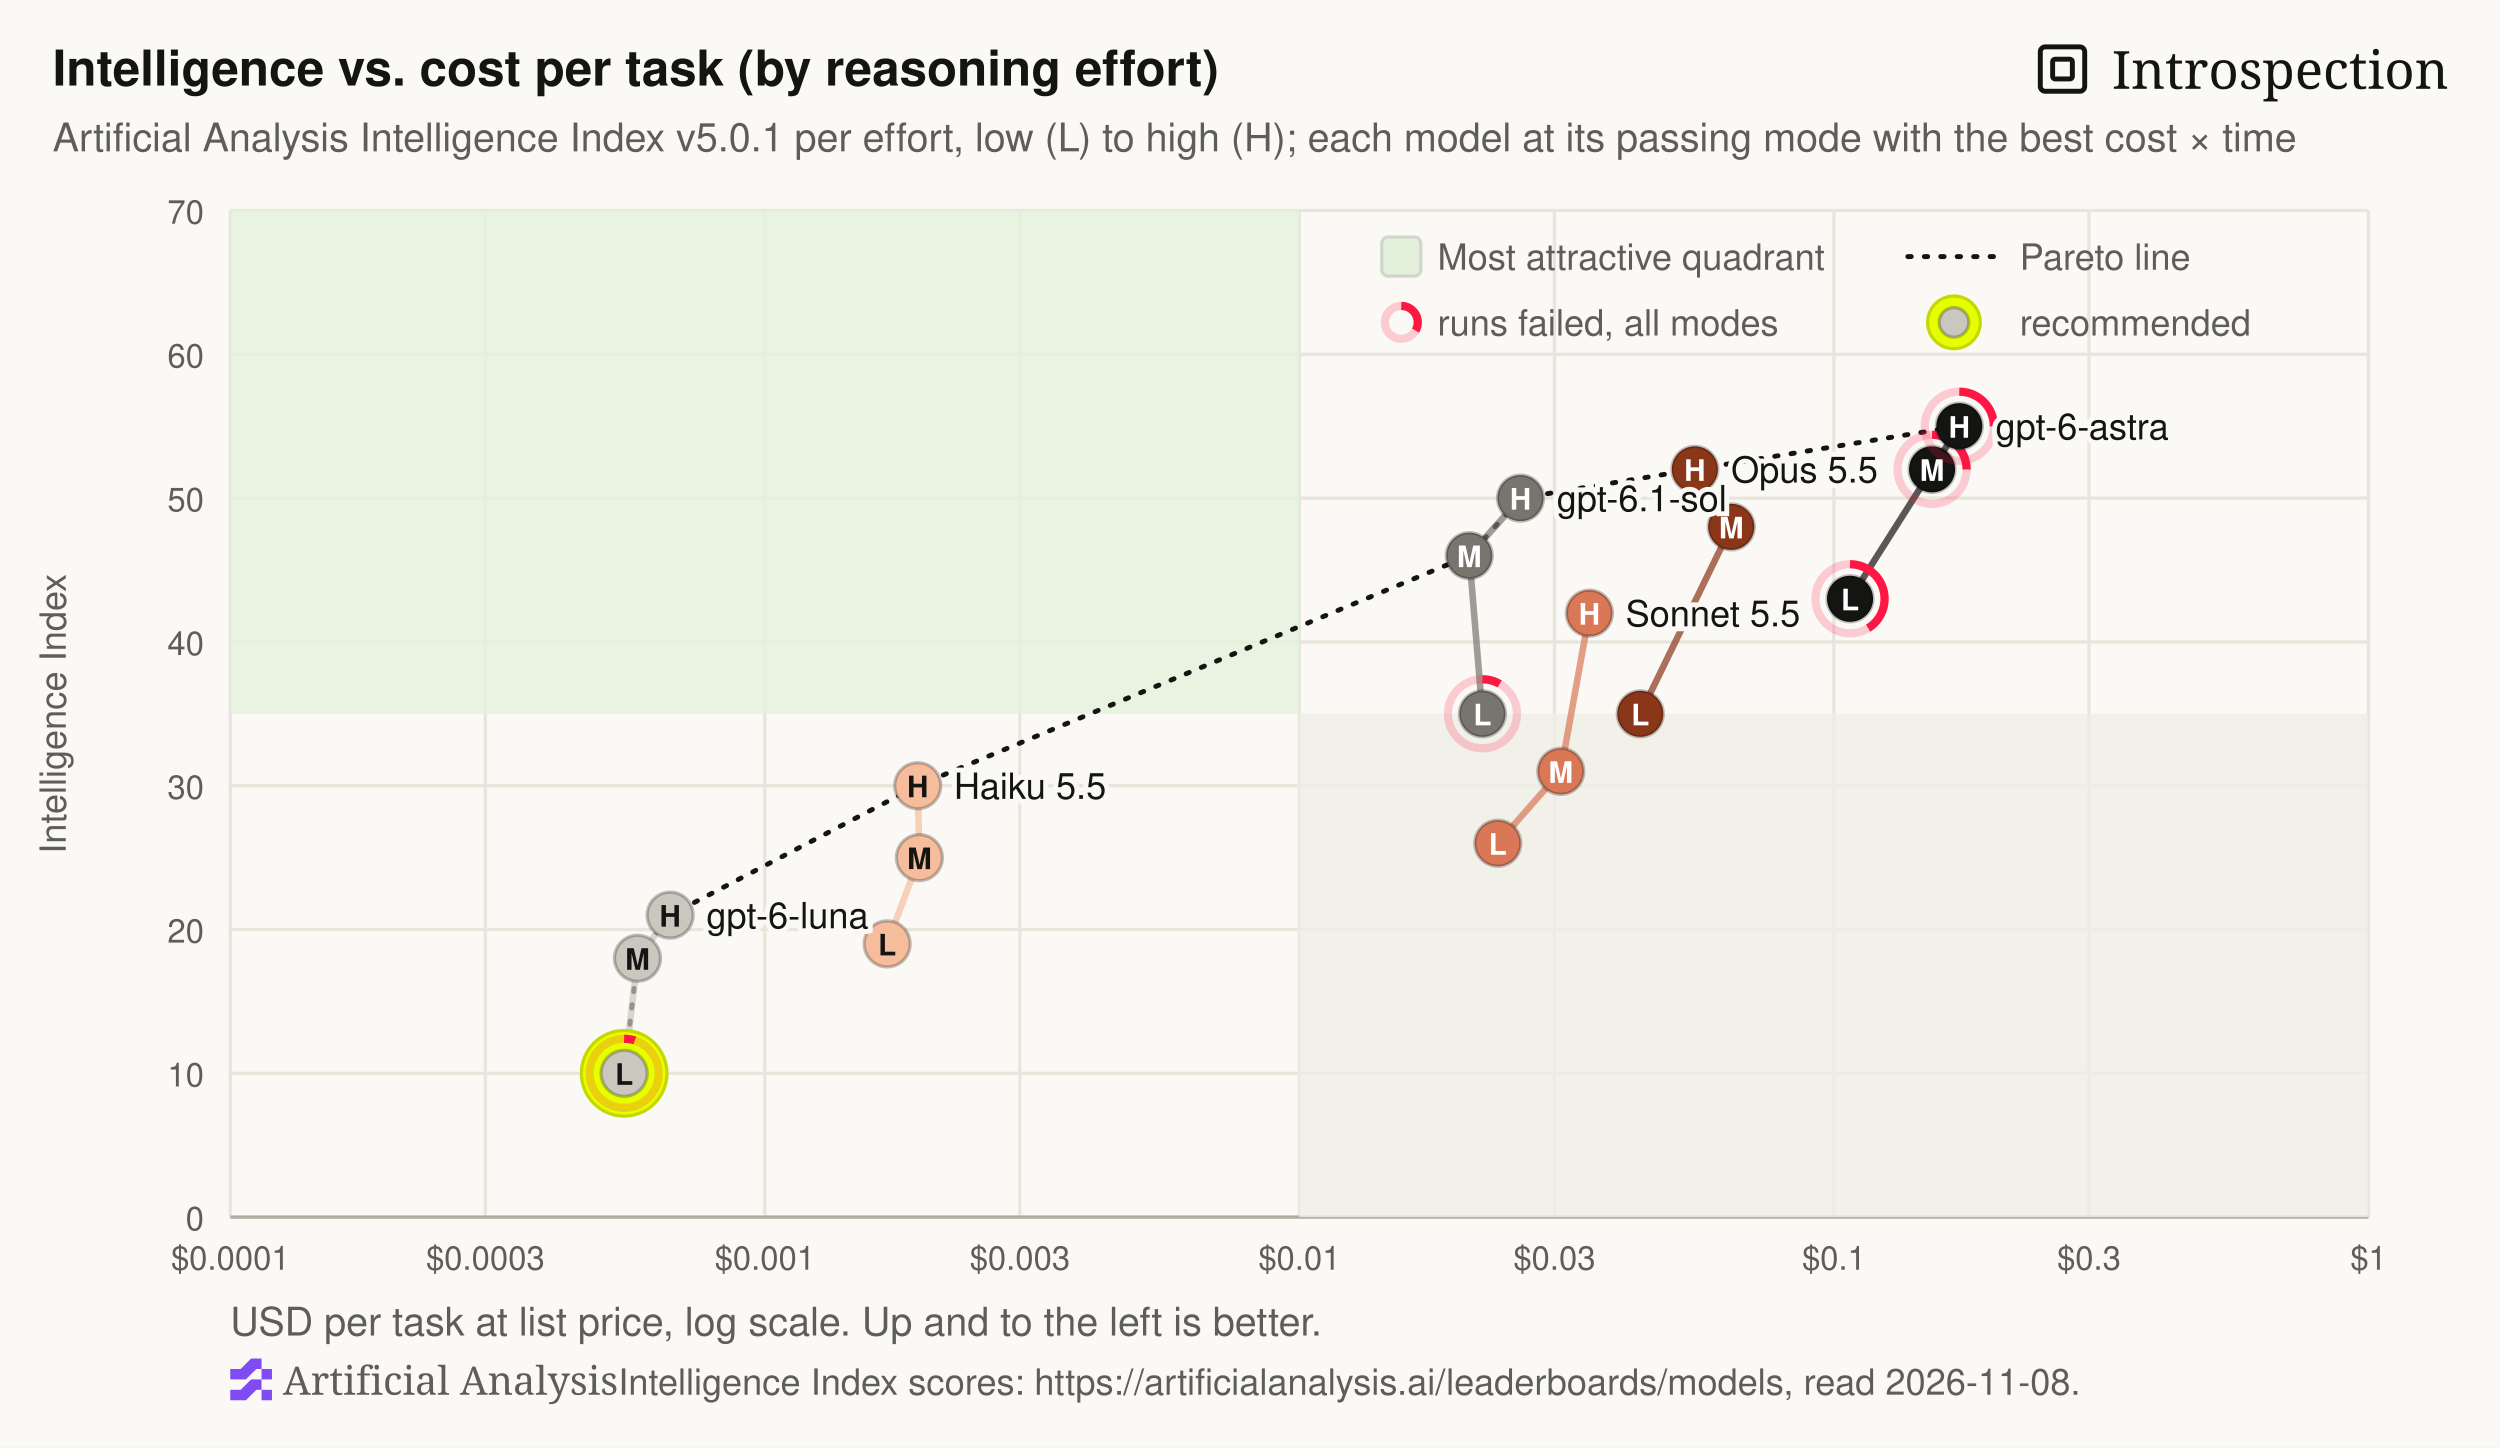
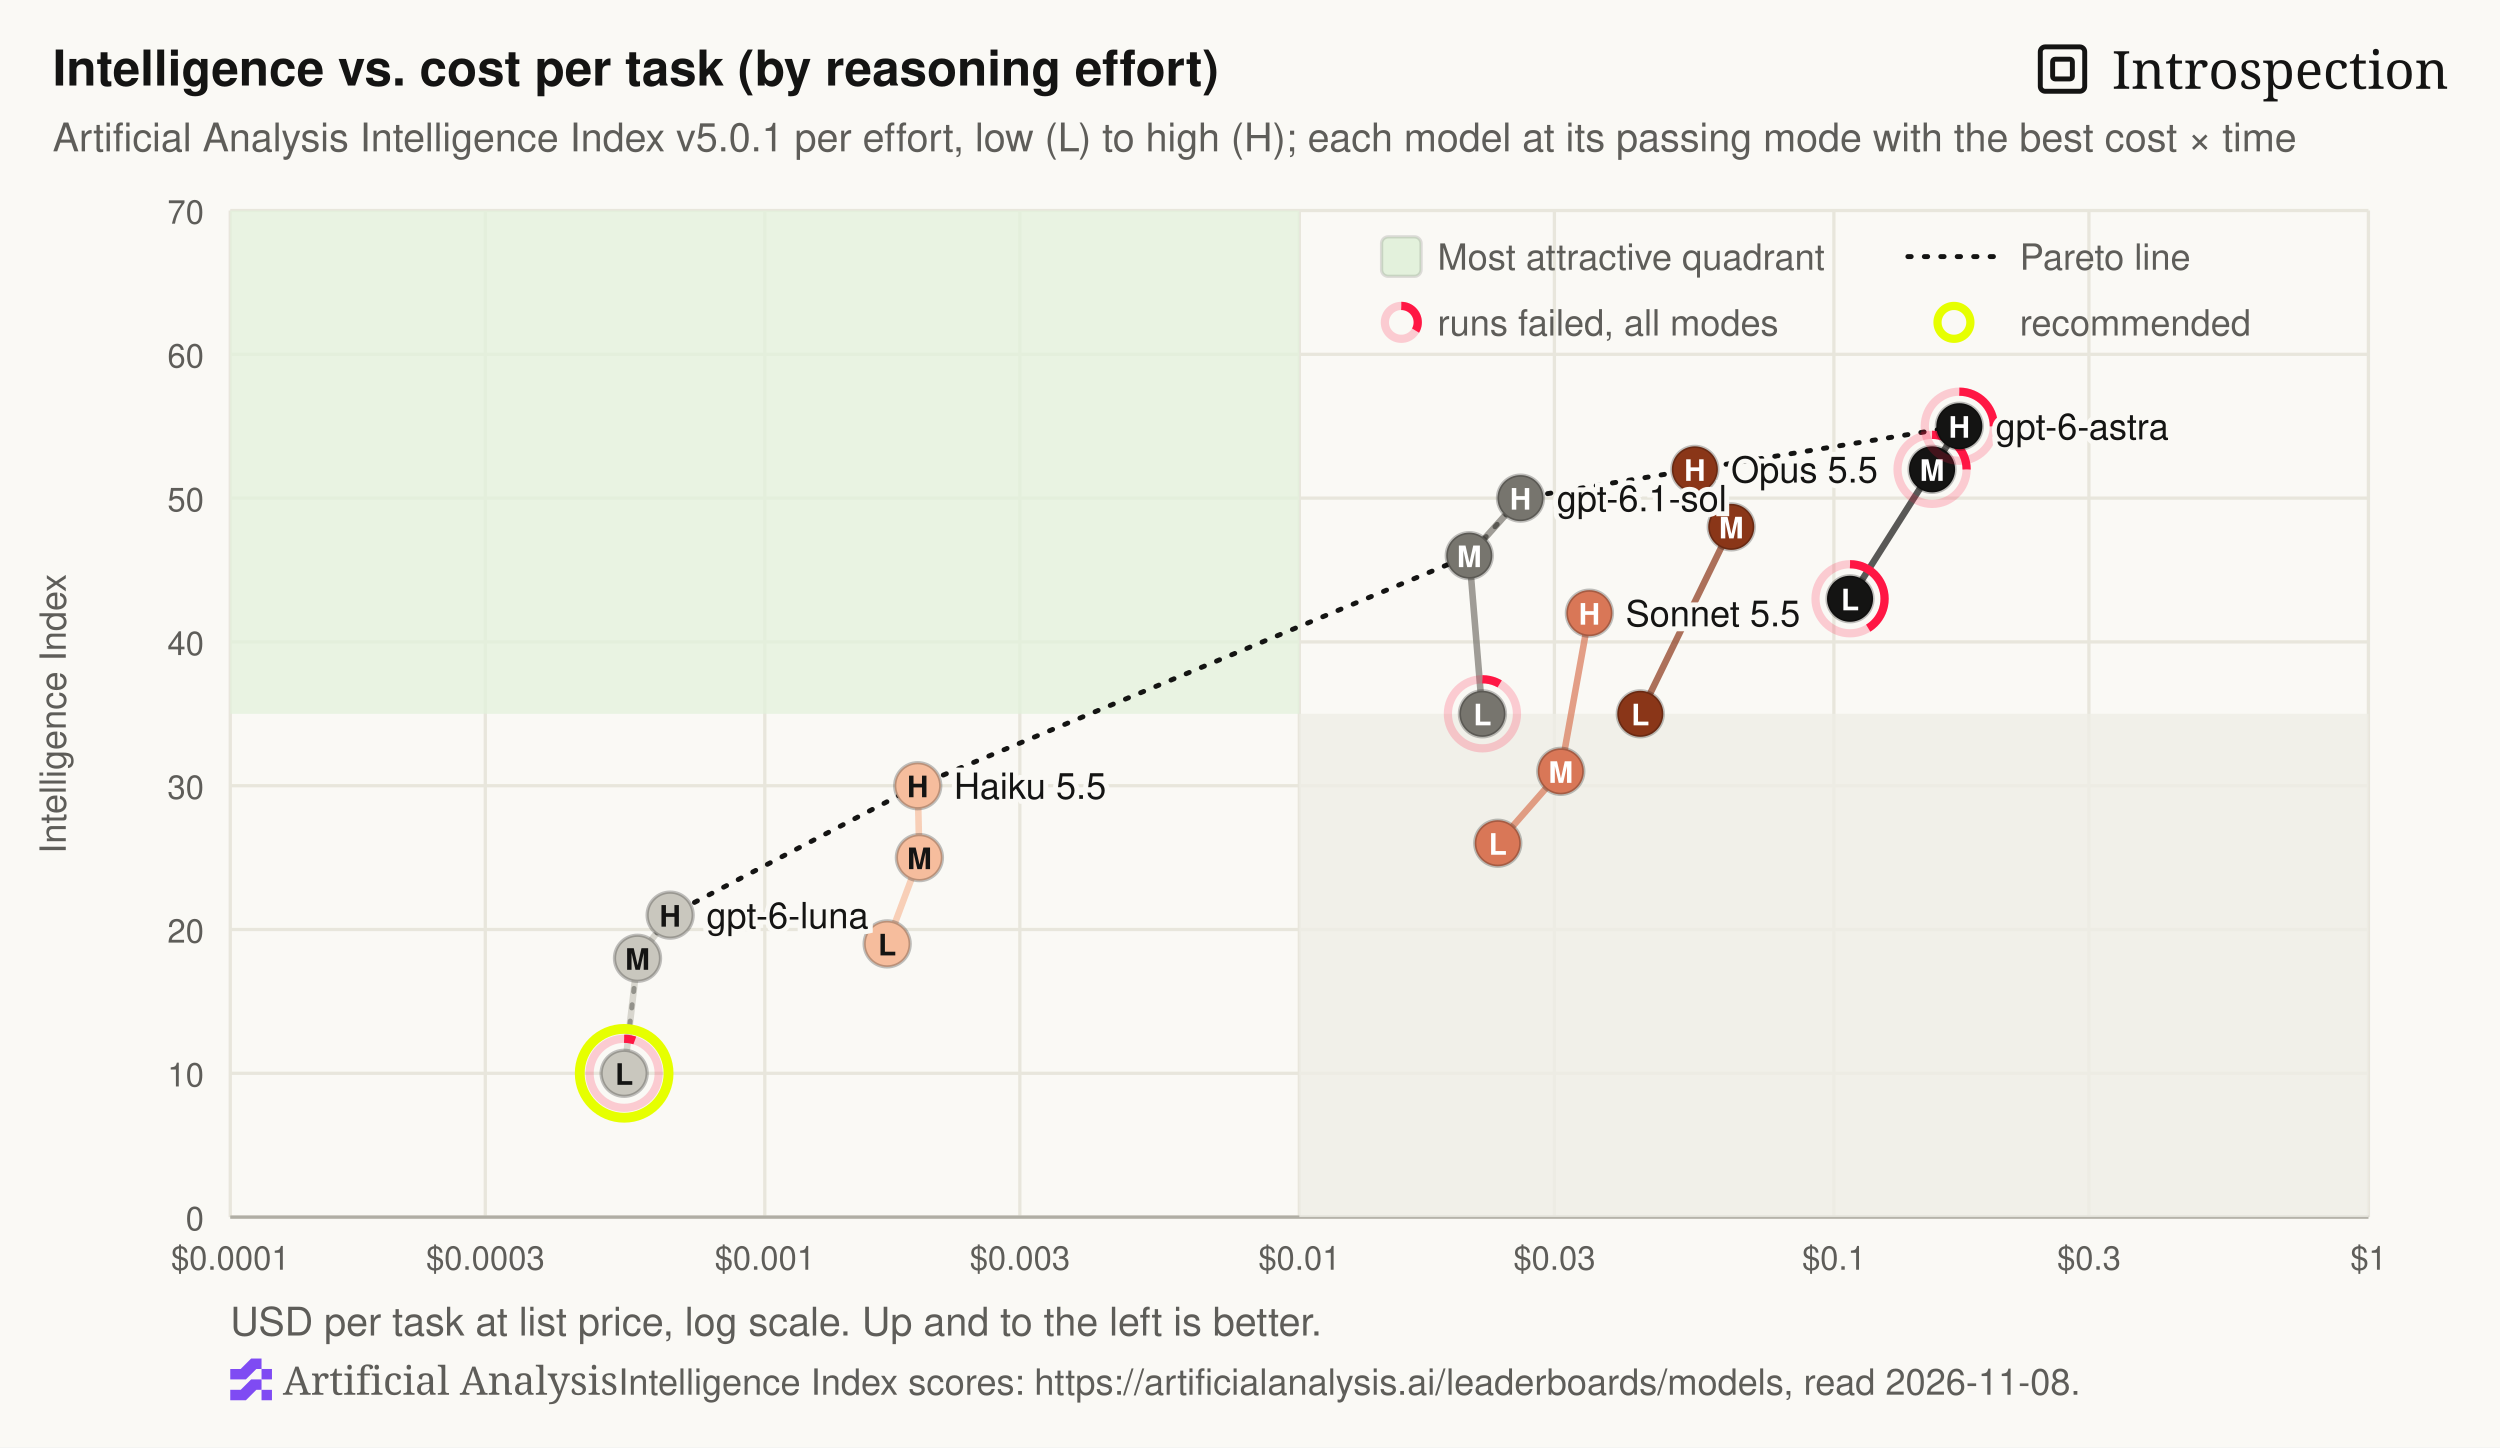
<svg xmlns="http://www.w3.org/2000/svg" width="760" height="440" viewBox="0 0 760 440" font-family="-apple-system, Segoe UI, Helvetica, Arial, sans-serif">
  <rect width="760" height="440" fill="#faf9f5" />
  <text x="16" y="26" font-size="15" font-weight="600" fill="#141413">Intelligence vs. cost per task (by reasoning effort)</text>
  <g transform="translate(618 12) scale(0.75)" fill="none" stroke="#141413" stroke-width="2" stroke-linecap="round" stroke-linejoin="round">
    <rect x="3" y="3" width="18" height="18" rx="2" />
    <rect x="8" y="8" width="8" height="8" rx="1" />
  </g>
  <text x="642" y="27" font-size="16" font-family="Georgia, serif" fill="#141413">Introspection</text>
  <text x="16" y="46" font-size="12" fill="#5e5d59">Artificial Analysis Intelligence Index v5.0.1 per effort, low (L) to high (H); each model at its passing mode with the best cost × time</text>
  <line x1="70" y1="370" x2="720" y2="370" stroke="#e8e6dc" />
  <text x="62" y="374" font-size="10" text-anchor="end" fill="#5e5d59">0</text>
  <line x1="70" y1="326.286" x2="720" y2="326.286" stroke="#e8e6dc" />
  <text x="62" y="330.286" font-size="10" text-anchor="end" fill="#5e5d59">10</text>
  <line x1="70" y1="282.571" x2="720" y2="282.571" stroke="#e8e6dc" />
  <text x="62" y="286.571" font-size="10" text-anchor="end" fill="#5e5d59">20</text>
  <line x1="70" y1="238.857" x2="720" y2="238.857" stroke="#e8e6dc" />
  <text x="62" y="242.857" font-size="10" text-anchor="end" fill="#5e5d59">30</text>
  <line x1="70" y1="195.143" x2="720" y2="195.143" stroke="#e8e6dc" />
  <text x="62" y="199.143" font-size="10" text-anchor="end" fill="#5e5d59">40</text>
  <line x1="70" y1="151.429" x2="720" y2="151.429" stroke="#e8e6dc" />
  <text x="62" y="155.429" font-size="10" text-anchor="end" fill="#5e5d59">50</text>
  <line x1="70" y1="107.714" x2="720" y2="107.714" stroke="#e8e6dc" />
  <text x="62" y="111.714" font-size="10" text-anchor="end" fill="#5e5d59">60</text>
  <line x1="70" y1="64" x2="720" y2="64" stroke="#e8e6dc" />
  <text x="62" y="68" font-size="10" text-anchor="end" fill="#5e5d59">70</text>
  <line x1="70" y1="64" x2="70" y2="370" stroke="#e8e6dc" />
  <text x="70" y="386" font-size="10" text-anchor="middle" fill="#5e5d59">$0.0001</text>
  <line x1="147.532" y1="64" x2="147.532" y2="370" stroke="#e8e6dc" />
  <text x="147.532" y="386" font-size="10" text-anchor="middle" fill="#5e5d59">$0.0003</text>
  <line x1="232.5" y1="64" x2="232.5" y2="370" stroke="#e8e6dc" />
  <text x="232.5" y="386" font-size="10" text-anchor="middle" fill="#5e5d59">$0.001</text>
  <line x1="310.032" y1="64" x2="310.032" y2="370" stroke="#e8e6dc" />
  <text x="310.032" y="386" font-size="10" text-anchor="middle" fill="#5e5d59">$0.003</text>
  <line x1="395" y1="64" x2="395" y2="370" stroke="#e8e6dc" />
  <text x="395" y="386" font-size="10" text-anchor="middle" fill="#5e5d59">$0.01</text>
  <line x1="472.532" y1="64" x2="472.532" y2="370" stroke="#e8e6dc" />
  <text x="472.532" y="386" font-size="10" text-anchor="middle" fill="#5e5d59">$0.03</text>
  <line x1="557.5" y1="64" x2="557.5" y2="370" stroke="#e8e6dc" />
  <text x="557.5" y="386" font-size="10" text-anchor="middle" fill="#5e5d59">$0.1</text>
  <line x1="635.032" y1="64" x2="635.032" y2="370" stroke="#e8e6dc" />
  <text x="635.032" y="386" font-size="10" text-anchor="middle" fill="#5e5d59">$0.3</text>
  <line x1="720" y1="64" x2="720" y2="370" stroke="#e8e6dc" />
  <text x="720" y="386" font-size="10" text-anchor="middle" fill="#5e5d59">$1</text>
  <line x1="70" y1="370" x2="720" y2="370" stroke="#b0aea5" />
  <rect x="70" y="64" width="325" height="153" fill="#e3f1dc" opacity="0.75" />
  <rect x="395" y="217" width="325" height="153" fill="#efede6" opacity="0.8" />
  <polyline points="189.742,326.286 193.801,291.314 203.726,278.2 278.987,238.857 446.656,168.914 462.229,151.429 515.238,142.686 595.637,129.571" fill="none" stroke="#141413" stroke-width="1.5" stroke-dasharray="1 4" stroke-linecap="round" />
  <rect x="420" y="72" width="12" height="12" rx="2" fill="#e3f1dc" stroke="#0000001f" />
  <text x="437" y="82" font-size="11" fill="#5e5d59">Most attractive quadrant</text>
  <line x1="580" y1="78" x2="608" y2="78" stroke="#141413" stroke-width="1.5" stroke-dasharray="1 4" stroke-linecap="round" />
  <text x="614" y="82" font-size="11" fill="#5e5d59">Pareto line</text>
  <circle cx="426" cy="98" r="5" fill="none" stroke="#ff174433" stroke-width="2.5" pointer-events="none" />
  <circle cx="426" cy="98" r="5" fill="none" stroke="#ff1744" stroke-width="2.5" stroke-dasharray="10.472 31.416" transform="rotate(-90 426 98)" pointer-events="none" />
  <text x="437" y="102" font-size="11" fill="#5e5d59">runs failed, all modes</text>
-   <circle cx="594" cy="98" r="8" fill="#e6ff00" stroke="#c5d900" />
-   <circle cx="594" cy="98" r="4.5" fill="#c9c7be" stroke="#0000003d" />
+   <circle cx="594" cy="98" r="5" fill="none" stroke="#e6ff00" stroke-width="2.5" />
  <text x="614" y="102" font-size="11" fill="#5e5d59">recommended</text>
  <polyline points="269.697,286.943 279.498,260.714 278.987,238.857" fill="none" stroke="#f6bd9d" stroke-width="2" opacity="0.7" />
  <polyline points="455.324,256.343 474.48,234.486 483.175,186.4" fill="none" stroke="#d97757" stroke-width="2" opacity="0.7" />
  <polyline points="498.648,217 526.301,160.171 515.238,142.686" fill="none" stroke="#8a3618" stroke-width="2" opacity="0.7" />
  <polyline points="189.742,326.286 193.801,291.314 203.726,278.2" fill="none" stroke="#c9c7be" stroke-width="2" opacity="0.7" />
  <polyline points="450.656,217 446.656,168.914 462.229,151.429" fill="none" stroke="#77756e" stroke-width="2" opacity="0.7" />
  <polyline points="562.413,182.029 587.347,142.686 595.637,129.571" fill="none" stroke="#141413" stroke-width="2" opacity="0.7" />
-   <circle cx="189.742" cy="326.286" r="13" fill="#e6ff00" stroke="#c5d900" pointer-events="none" />
+   <circle cx="189.742" cy="326.286" r="13.5" fill="none" stroke="#e6ff00" stroke-width="3" pointer-events="none" />
  <a href="https://artificialanalysis.ai/models/claude-haiku-5-5" target="_blank">
    <circle cx="269.697" cy="286.943" r="7" fill="#f6bd9d" stroke="#0000003d" />
  </a>
  <text x="269.697" y="290.443" font-size="9" font-weight="600" text-anchor="middle" pointer-events="none" fill="#141413">L</text>
  <a href="https://artificialanalysis.ai/models/claude-sonnet-5-5" target="_blank">
    <circle cx="455.324" cy="256.343" r="7" fill="#d97757" stroke="#0000003d" />
  </a>
  <text x="455.324" y="259.843" font-size="9" font-weight="600" text-anchor="middle" pointer-events="none" fill="#ffffff">L</text>
  <a href="https://artificialanalysis.ai/models/claude-opus-5-5" target="_blank">
    <circle cx="498.648" cy="217" r="7" fill="#8a3618" stroke="#0000003d" />
  </a>
  <text x="498.648" y="220.5" font-size="9" font-weight="600" text-anchor="middle" pointer-events="none" fill="#ffffff">L</text>
  <a href="https://artificialanalysis.ai/models/gpt-6-luna" target="_blank">
    <circle cx="189.742" cy="326.286" r="7" fill="#c9c7be" stroke="#0000003d" />
  </a>
  <circle cx="189.742" cy="326.286" r="10.5" fill="none" stroke="#ff174433" stroke-width="2.5" pointer-events="none" />
  <circle cx="189.742" cy="326.286" r="10.5" fill="none" stroke="#ff1744" stroke-width="2.5" stroke-dasharray="3.299 65.973" transform="rotate(-90 189.7421 326.2857)" pointer-events="none" />
  <text x="189.742" y="329.786" font-size="9" font-weight="600" text-anchor="middle" pointer-events="none" fill="#141413">L</text>
  <a href="https://artificialanalysis.ai/models/gpt-6-1-sol" target="_blank">
    <circle cx="450.656" cy="217" r="7" fill="#77756e" stroke="#0000003d" />
  </a>
  <circle cx="450.656" cy="217" r="10.5" fill="none" stroke="#ff174433" stroke-width="2.5" pointer-events="none" />
  <circle cx="450.656" cy="217" r="10.5" fill="none" stroke="#ff1744" stroke-width="2.5" stroke-dasharray="5.498 65.973" transform="rotate(-90 450.6556 217)" pointer-events="none" />
  <text x="450.656" y="220.5" font-size="9" font-weight="600" text-anchor="middle" pointer-events="none" fill="#ffffff">L</text>
  <a href="https://artificialanalysis.ai/models/gpt-6-astra" target="_blank">
    <circle cx="562.413" cy="182.029" r="7" fill="#141413" stroke="#0000003d" />
  </a>
  <circle cx="562.413" cy="182.029" r="10.5" fill="none" stroke="#ff174433" stroke-width="2.5" pointer-events="none" />
  <circle cx="562.413" cy="182.029" r="10.5" fill="none" stroke="#ff1744" stroke-width="2.5" stroke-dasharray="27.166 65.973" transform="rotate(-90 562.4132 182.0286)" pointer-events="none" />
  <text x="562.413" y="185.529" font-size="9" font-weight="600" text-anchor="middle" pointer-events="none" fill="#ffffff">L</text>
  <a href="https://artificialanalysis.ai/models/claude-haiku-5-5" target="_blank">
    <circle cx="279.498" cy="260.714" r="7" fill="#f6bd9d" stroke="#0000003d" />
  </a>
  <text x="279.498" y="264.214" font-size="9" font-weight="600" text-anchor="middle" pointer-events="none" fill="#141413">M</text>
  <a href="https://artificialanalysis.ai/models/claude-sonnet-5-5" target="_blank">
    <circle cx="474.48" cy="234.486" r="7" fill="#d97757" stroke="#0000003d" />
  </a>
  <text x="474.48" y="237.986" font-size="9" font-weight="600" text-anchor="middle" pointer-events="none" fill="#ffffff">M</text>
  <a href="https://artificialanalysis.ai/models/claude-opus-5-5" target="_blank">
    <circle cx="526.301" cy="160.171" r="7" fill="#8a3618" stroke="#0000003d" />
  </a>
  <text x="526.301" y="163.671" font-size="9" font-weight="600" text-anchor="middle" pointer-events="none" fill="#ffffff">M</text>
  <a href="https://artificialanalysis.ai/models/gpt-6-luna" target="_blank">
    <circle cx="193.801" cy="291.314" r="7" fill="#c9c7be" stroke="#0000003d" />
  </a>
  <text x="193.801" y="294.814" font-size="9" font-weight="600" text-anchor="middle" pointer-events="none" fill="#141413">M</text>
  <a href="https://artificialanalysis.ai/models/gpt-6-1-sol" target="_blank">
    <circle cx="446.656" cy="168.914" r="7" fill="#77756e" stroke="#0000003d" />
  </a>
  <text x="446.656" y="172.414" font-size="9" font-weight="600" text-anchor="middle" pointer-events="none" fill="#ffffff">M</text>
  <a href="https://artificialanalysis.ai/models/gpt-6-astra" target="_blank">
    <circle cx="587.347" cy="142.686" r="7" fill="#141413" stroke="#0000003d" />
  </a>
  <circle cx="587.347" cy="142.686" r="10.5" fill="none" stroke="#ff174433" stroke-width="2.5" pointer-events="none" />
  <circle cx="587.347" cy="142.686" r="10.5" fill="none" stroke="#ff1744" stroke-width="2.5" stroke-dasharray="16.493 65.973" transform="rotate(-90 587.347 142.6857)" pointer-events="none" />
  <text x="587.347" y="146.186" font-size="9" font-weight="600" text-anchor="middle" pointer-events="none" fill="#ffffff">M</text>
  <a href="https://artificialanalysis.ai/models/claude-haiku-5-5" target="_blank">
    <circle cx="278.987" cy="238.857" r="7" fill="#f6bd9d" stroke="#0000003d" />
  </a>
  <text x="278.987" y="242.357" font-size="9" font-weight="600" text-anchor="middle" pointer-events="none" fill="#141413">H</text>
  <a href="https://artificialanalysis.ai/models/claude-sonnet-5-5" target="_blank">
    <circle cx="483.175" cy="186.4" r="7" fill="#d97757" stroke="#0000003d" />
  </a>
  <text x="483.175" y="189.9" font-size="9" font-weight="600" text-anchor="middle" pointer-events="none" fill="#ffffff">H</text>
  <a href="https://artificialanalysis.ai/models/claude-opus-5-5" target="_blank">
    <circle cx="515.238" cy="142.686" r="7" fill="#8a3618" stroke="#0000003d" />
  </a>
  <text x="515.238" y="146.186" font-size="9" font-weight="600" text-anchor="middle" pointer-events="none" fill="#ffffff">H</text>
  <a href="https://artificialanalysis.ai/models/gpt-6-luna" target="_blank">
    <circle cx="203.726" cy="278.2" r="7" fill="#c9c7be" stroke="#0000003d" />
  </a>
  <text x="203.726" y="281.7" font-size="9" font-weight="600" text-anchor="middle" pointer-events="none" fill="#141413">H</text>
  <a href="https://artificialanalysis.ai/models/gpt-6-1-sol" target="_blank">
    <circle cx="462.229" cy="151.429" r="7" fill="#77756e" stroke="#0000003d" />
  </a>
  <text x="462.229" y="154.929" font-size="9" font-weight="600" text-anchor="middle" pointer-events="none" fill="#ffffff">H</text>
  <a href="https://artificialanalysis.ai/models/gpt-6-astra" target="_blank">
    <circle cx="595.637" cy="129.571" r="7" fill="#141413" stroke="#0000003d" />
  </a>
  <circle cx="595.637" cy="129.571" r="10.5" fill="none" stroke="#ff174433" stroke-width="2.5" pointer-events="none" />
  <circle cx="595.637" cy="129.571" r="10.5" fill="none" stroke="#ff1744" stroke-width="2.5" stroke-dasharray="16.493 65.973" transform="rotate(-90 595.637 129.5714)" pointer-events="none" />
  <text x="595.637" y="133.071" font-size="9" font-weight="600" text-anchor="middle" pointer-events="none" fill="#ffffff">H</text>
  <text x="280.697" y="290.943" text-anchor="start" font-size="11" stroke="#faf9f5" stroke-width="3" paint-order="stroke" fill="#141413" />
  <text x="466.324" y="260.343" text-anchor="start" font-size="11" stroke="#faf9f5" stroke-width="3" paint-order="stroke" fill="#141413" />
  <text x="509.648" y="221" text-anchor="start" font-size="11" stroke="#faf9f5" stroke-width="3" paint-order="stroke" fill="#141413" />
  <text x="200.742" y="330.286" text-anchor="start" font-size="11" stroke="#faf9f5" stroke-width="3" paint-order="stroke" fill="#141413" />
  <text x="461.656" y="221" text-anchor="start" font-size="11" stroke="#faf9f5" stroke-width="3" paint-order="stroke" fill="#141413" />
  <text x="573.413" y="186.029" text-anchor="start" font-size="11" stroke="#faf9f5" stroke-width="3" paint-order="stroke" fill="#141413" />
  <text x="290.498" y="264.714" text-anchor="start" font-size="11" stroke="#faf9f5" stroke-width="3" paint-order="stroke" fill="#141413" />
  <text x="485.48" y="238.486" text-anchor="start" font-size="11" stroke="#faf9f5" stroke-width="3" paint-order="stroke" fill="#141413" />
  <text x="537.301" y="164.171" text-anchor="start" font-size="11" stroke="#faf9f5" stroke-width="3" paint-order="stroke" fill="#141413" />
  <text x="204.801" y="295.314" text-anchor="start" font-size="11" stroke="#faf9f5" stroke-width="3" paint-order="stroke" fill="#141413" />
  <text x="457.656" y="172.914" text-anchor="start" font-size="11" stroke="#faf9f5" stroke-width="3" paint-order="stroke" fill="#141413" />
  <text x="598.347" y="146.686" text-anchor="start" font-size="11" stroke="#faf9f5" stroke-width="3" paint-order="stroke" fill="#141413" />
  <text x="289.987" y="242.857" text-anchor="start" font-size="11" stroke="#faf9f5" stroke-width="3" paint-order="stroke" fill="#141413">Haiku 5.5</text>
  <text x="494.175" y="190.4" text-anchor="start" font-size="11" stroke="#faf9f5" stroke-width="3" paint-order="stroke" fill="#141413">Sonnet 5.5</text>
  <text x="526.238" y="146.686" text-anchor="start" font-size="11" stroke="#faf9f5" stroke-width="3" paint-order="stroke" fill="#141413">Opus 5.5</text>
  <text x="214.726" y="282.2" text-anchor="start" font-size="11" stroke="#faf9f5" stroke-width="3" paint-order="stroke" fill="#141413">gpt-6-luna</text>
  <text x="473.229" y="155.429" text-anchor="start" font-size="11" stroke="#faf9f5" stroke-width="3" paint-order="stroke" fill="#141413">gpt-6.1-sol</text>
  <text x="606.637" y="133.571" text-anchor="start" font-size="11" stroke="#faf9f5" stroke-width="3" paint-order="stroke" fill="#141413">gpt-6-astra</text>
  <text x="70" y="406" font-size="12" fill="#5e5d59">USD per task at list price, log scale. Up and to the left is better.</text>
  <g transform="translate(70 413) scale(0.24)">
    <path d="M46.219 52.82H52.819V39.61H46.219H39.609V52.82H46.219Z" fill="#7F4BF3" />
    <path d="M26.41 0L13.2 13.2H0V26.41H19.81L33.01 13.2H39.61V0H26.41Z" fill="#7F4BF3" />
    <path d="M26.41 26.41L13.2 39.61H0V52.82H19.81L33.01 39.61H39.61V26.41H26.41Z" fill="#7F4BF3" />
    <path d="M52.819 26.41V13.2H46.219H39.609V26.41H46.219H52.819Z" fill="#7F4BF3" />
  </g>
  <text x="86" y="424" font-size="12" font-family="Georgia, serif" fill="#5e5d59">Artificial Analysis</text>
  <text x="187.95" y="424" font-size="11" fill="#5e5d59">Intelligence Index scores: https://artificialanalysis.ai/leaderboards/models, read 2026-11-08.</text>
  <text transform="translate(20 217) rotate(-90)" font-size="11" text-anchor="middle" fill="#5e5d59">Intelligence Index</text>
</svg>
